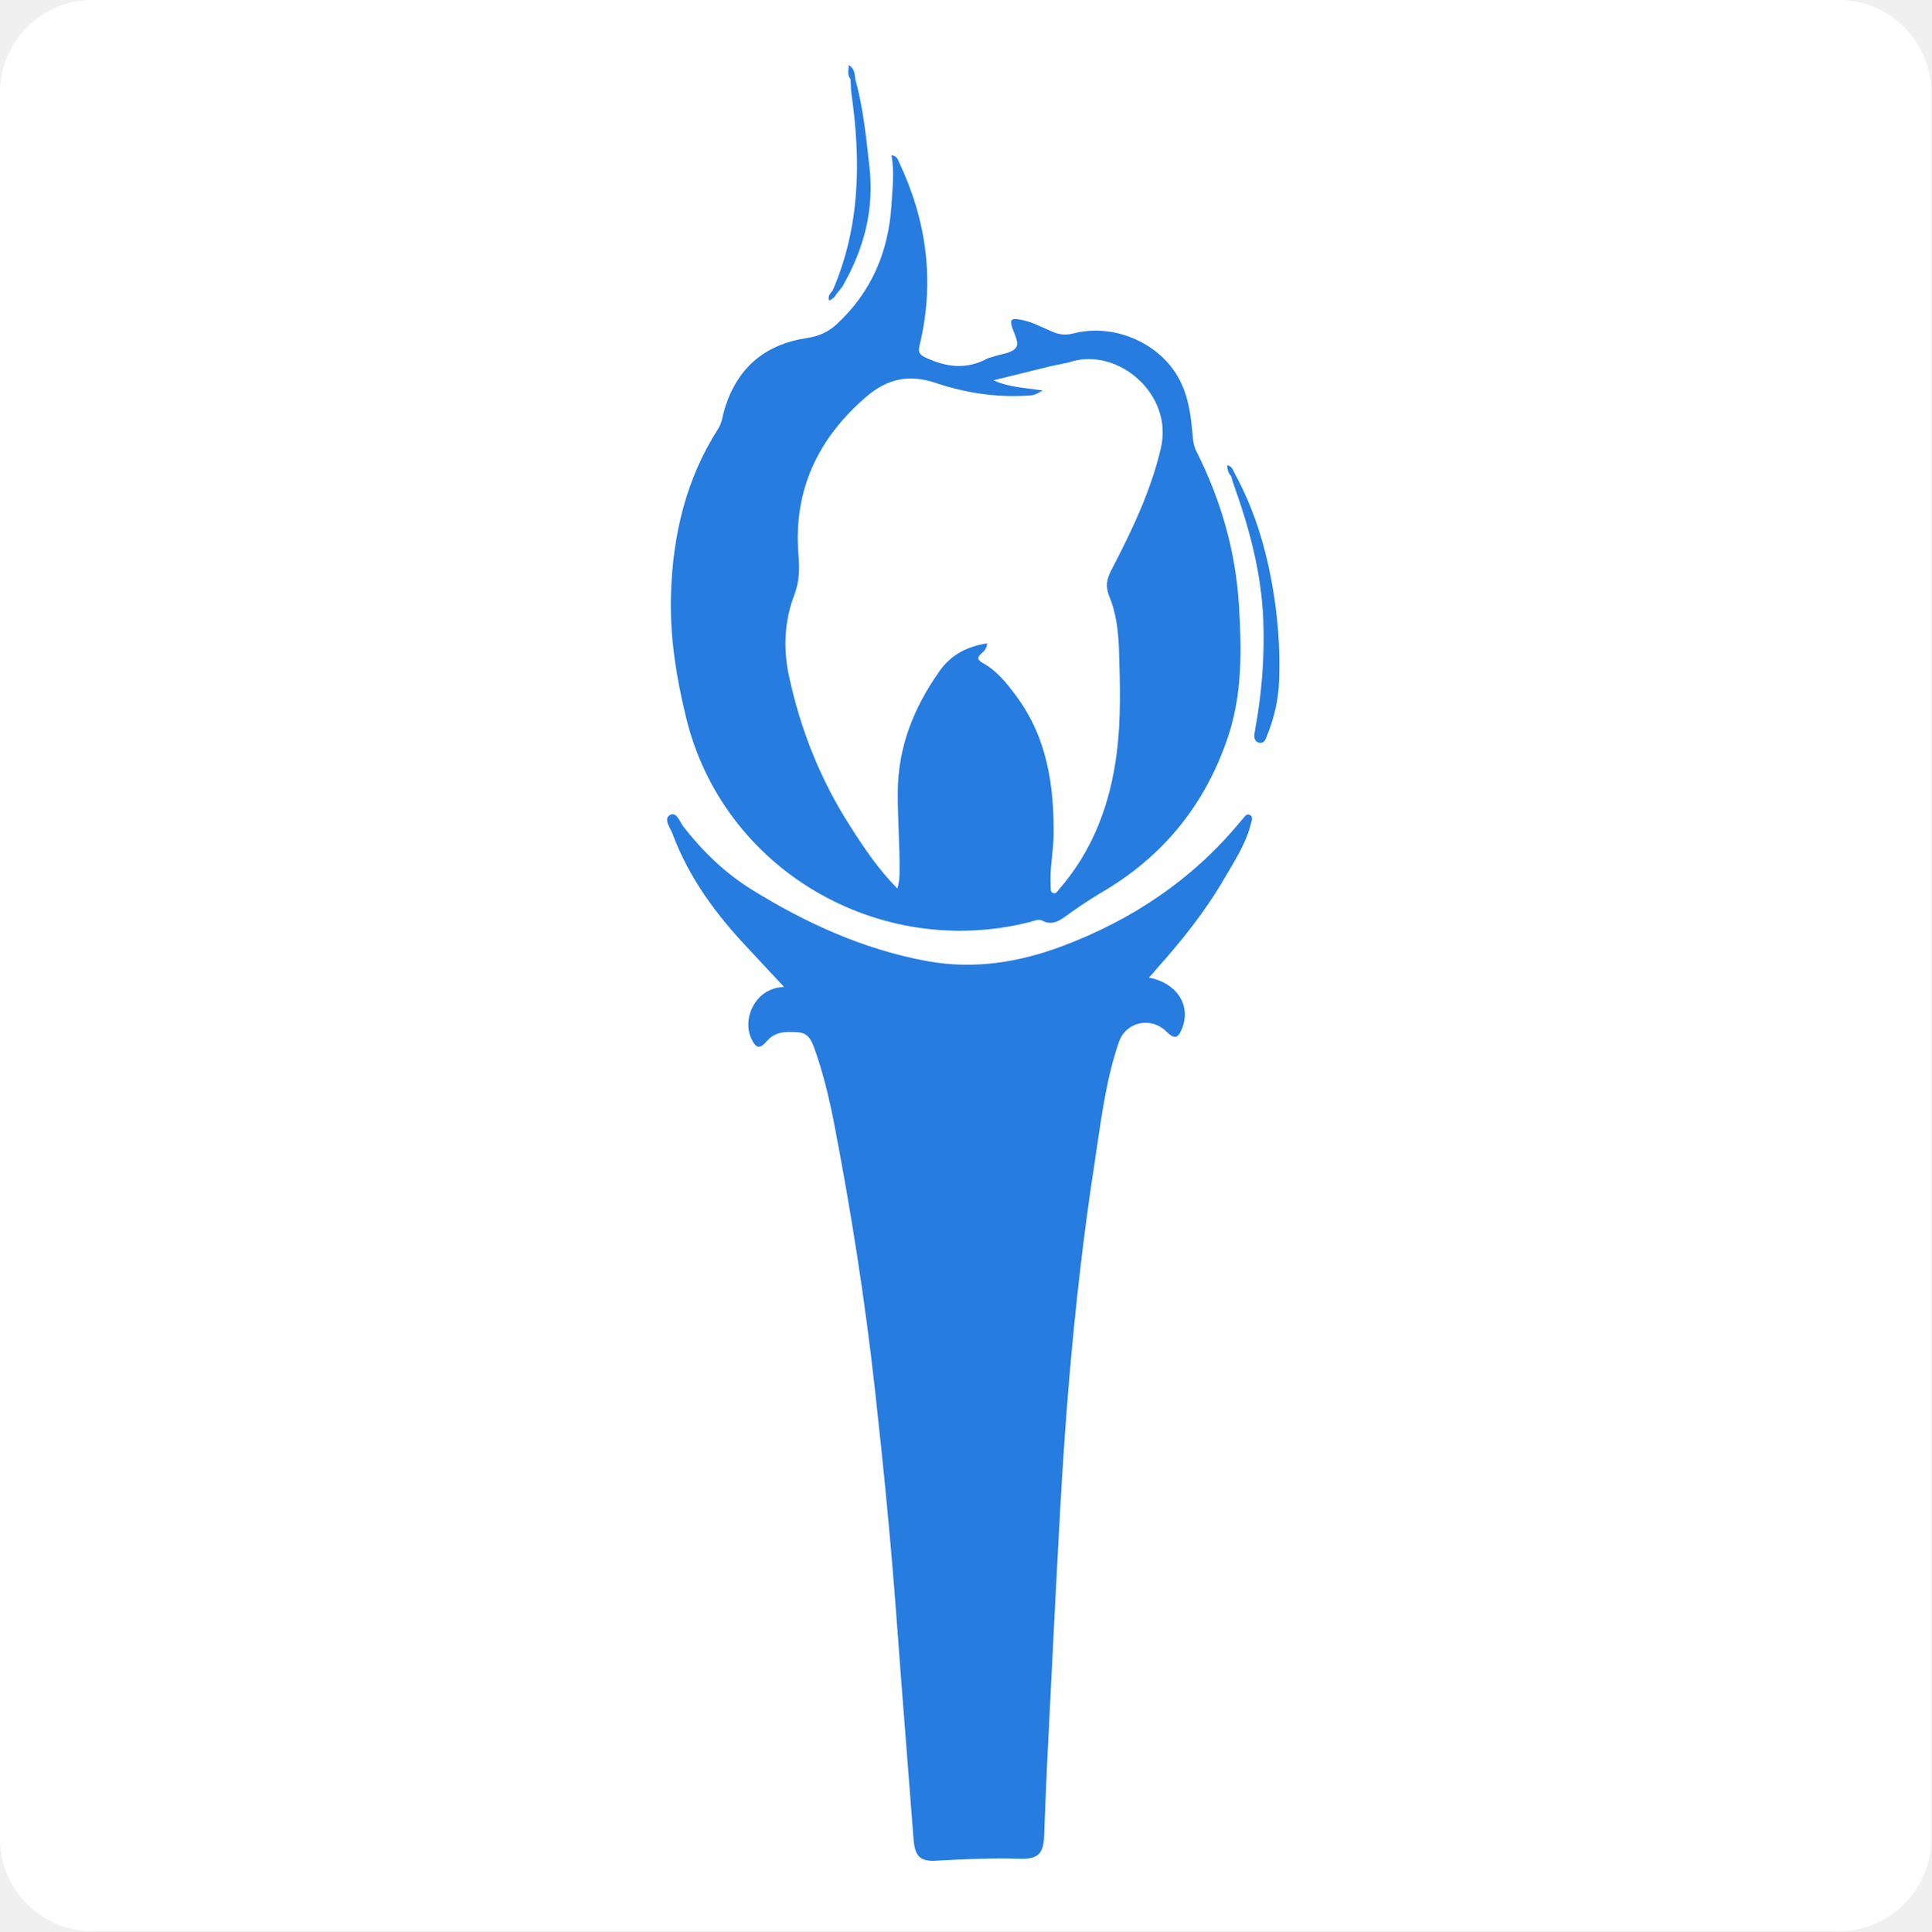
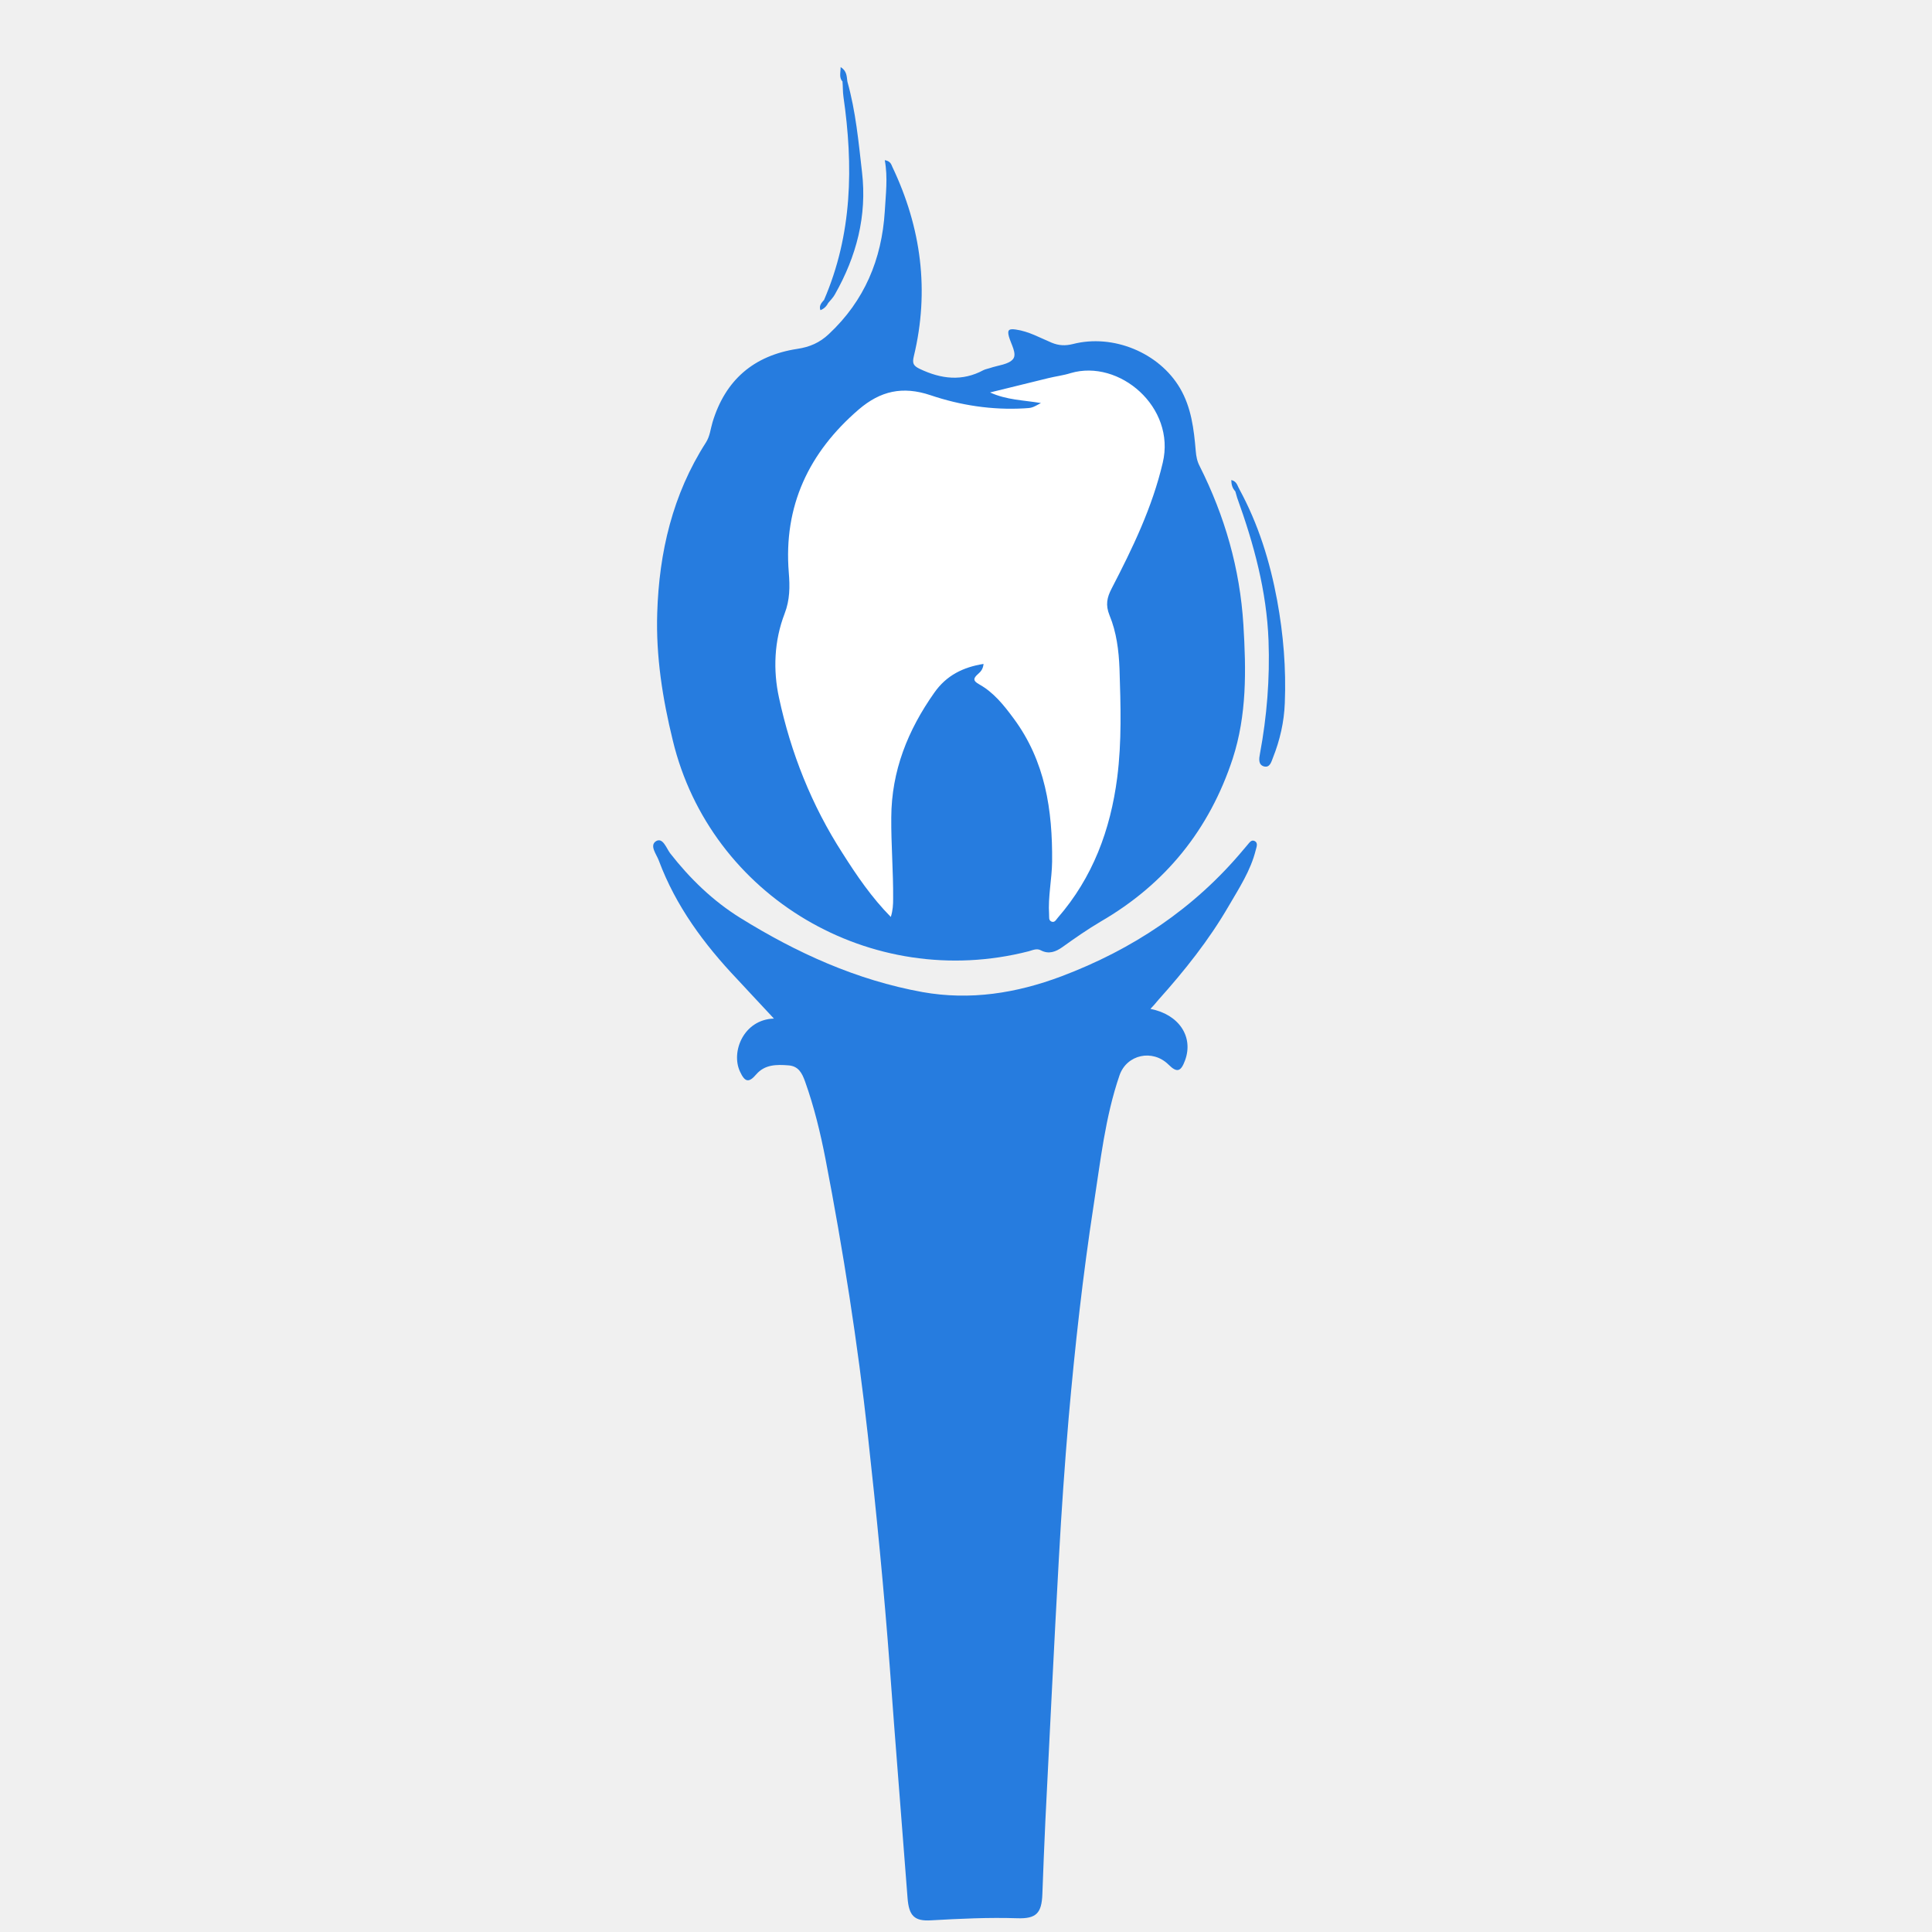
- <svg xmlns="http://www.w3.org/2000/svg" width="522" height="522" viewBox="0 0 522 522" fill="none">
-   <rect width="522" height="522" rx="25" fill="white" />
-   <path d="M200.149 178.992L229.708 234.825L241.203 244.678H278.972L287.182 243.035L300.319 229.898L318.383 126.444L313.456 105.096L300.319 93.602H290.467L269.119 100.17L255.982 101.812L237.918 96.886L214.929 110.023L200.149 178.992Z" fill="white" />
-   <path d="M310.541 264.235C318.029 265.683 321.864 271.538 319.611 277.694C318.516 280.712 317.481 281.014 315.289 278.841C311.089 274.676 304.332 276.185 302.445 281.617C298.671 292.602 297.454 304.13 295.689 315.476C292.828 334.066 290.758 352.715 289.114 371.426C288.079 383.617 287.227 395.869 286.558 408.122C285.279 430.996 284.184 453.871 283.027 476.745C282.723 483.143 282.479 489.601 282.236 496.059C282.053 501.068 280.653 502.577 275.601 502.396C268.113 502.155 260.626 502.517 253.139 502.939C248.634 503.241 247.295 501.672 246.93 497.145C245.408 477.107 243.764 457.07 242.303 437.032C240.781 416.571 238.773 396.171 236.52 375.832C233.842 351.629 230.068 327.547 225.442 303.586C224.102 296.706 222.459 289.886 220.085 283.247C219.293 281.074 218.38 279.203 215.702 279.022C212.597 278.78 209.554 278.78 207.302 281.376C205.354 283.669 204.319 283.428 203.04 280.651C200.606 275.461 204.014 267.011 211.928 266.77C208.58 263.209 205.475 259.829 202.31 256.449C193.605 247.275 186.24 237.316 181.796 225.426C181.187 223.737 179.239 221.443 181.066 220.296C182.831 219.27 183.744 222.107 184.718 223.435C189.892 230.074 195.918 235.928 203.101 240.395C217.893 249.569 233.538 256.69 250.825 259.829C263.365 262.062 275.418 260.131 287.166 255.725C305.915 248.663 322.046 237.92 334.89 222.529C335.195 222.167 335.56 221.745 335.864 221.383C336.412 220.779 336.899 219.874 337.751 220.236C338.847 220.719 338.299 221.866 338.117 222.65C336.777 228.022 333.795 232.548 331.055 237.256C325.881 246.189 319.49 254.216 312.611 261.881C311.941 262.726 311.272 263.45 310.541 264.235Z" fill="#267CDF" />
-   <path d="M333.799 128.072C338.791 137.246 341.835 147.023 343.722 157.223C345.365 166.156 346.096 175.089 345.73 184.142C345.548 189.091 344.452 193.859 342.626 198.446C342.2 199.532 341.835 201.102 340.313 200.739C338.73 200.317 338.974 198.687 339.217 197.42C341.043 187.642 341.835 177.744 341.469 167.786C340.982 154.809 337.634 142.497 333.252 130.365C333.069 129.822 332.947 129.219 332.765 128.675C332.886 128.132 332.947 127.468 333.799 128.072Z" fill="#267CDF" />
-   <path d="M231.165 21.365C233.357 29.151 234.087 37.118 235 45.085C236.34 56.552 233.539 67.175 227.878 77.133C227.452 77.918 226.783 78.582 226.235 79.246C225.504 79.668 224.956 79.668 225.017 78.642C232.505 61.381 232.748 43.455 230.131 25.288C229.948 24.021 230.009 22.693 229.887 21.426C230.313 20.943 230.739 20.943 231.165 21.365Z" fill="#267CDF" />
-   <path d="M231.164 21.365C230.738 21.365 230.312 21.426 229.947 21.426C228.912 20.339 229.399 19.072 229.399 17.563C231.042 18.589 230.981 19.977 231.164 21.365Z" fill="#267CDF" />
-   <path d="M225.02 78.582C225.263 79.125 225.75 79.245 226.237 79.185C225.811 80.03 225.202 80.815 224.106 81.237C223.68 80.09 224.35 79.366 225.02 78.582Z" fill="#267CDF" />
-   <path d="M333.794 128.073C333.429 128.254 333.125 128.496 332.759 128.677C332.029 127.892 331.725 126.987 331.725 125.719C333.186 126.081 333.307 127.228 333.794 128.073Z" fill="#267CDF" />
-   <path d="M334.885 163.624C333.972 148.897 330.015 135.196 323.441 122.099C322.771 120.832 322.528 119.564 322.406 118.116C321.919 112.382 321.249 106.709 318.267 101.639C312.788 92.344 300.735 87.395 290.204 90.111C288.256 90.594 286.552 90.534 284.665 89.749C281.621 88.482 278.699 86.792 275.291 86.309C273.586 86.067 272.977 86.309 273.464 88.119C274.012 90.111 275.656 92.646 274.56 94.034C273.403 95.483 270.603 95.664 268.534 96.388C267.986 96.569 267.316 96.69 266.829 96.931C261.229 99.949 255.75 99.285 250.15 96.629C248.385 95.785 248.141 95.121 248.567 93.31C252.707 76.169 250.515 59.632 242.967 43.758C242.663 43.094 242.48 42.189 240.958 41.948C241.811 46.535 241.202 50.941 240.958 55.407C240.167 67.9 235.662 78.764 226.288 87.516C223.914 89.749 221.297 90.896 218.009 91.379C206.626 93.129 199.2 99.527 195.852 110.572C195.304 112.382 195.182 114.253 194.087 115.943C185.382 129.523 181.851 144.672 181.364 160.546C180.999 171.892 182.764 182.998 185.443 193.922C195.304 234.843 237.428 259.709 278.638 249.147C279.734 248.845 280.769 248.302 281.865 248.906C283.934 249.992 285.761 249.268 287.465 248.061C290.752 245.707 294.039 243.413 297.509 241.361C314.492 231.523 325.997 217.219 332.085 198.69C335.798 187.223 335.615 175.574 334.885 163.624ZM313.762 121.194C311.023 132.903 305.849 143.586 300.37 154.148C299.153 156.502 298.726 158.433 299.822 161.149C301.648 165.555 302.257 170.384 302.44 175.212C302.744 184.748 303.048 194.224 301.831 203.7C300.066 217.34 295.439 229.833 286.248 240.395C285.821 240.878 285.456 241.723 284.604 241.361C283.813 240.999 284.056 240.154 283.995 239.49C283.691 234.843 284.726 230.316 284.787 225.669C284.908 212.21 283.021 199.354 274.682 188.128C272.186 184.748 269.508 181.368 265.734 179.256C263.968 178.29 264.151 177.626 265.368 176.54C266.16 175.876 266.707 175.152 266.829 173.884C261.472 174.729 257.09 176.902 253.924 181.429C246.985 191.266 242.724 201.889 242.663 214.081C242.602 221.203 243.211 228.324 243.15 235.386C243.15 236.895 243.089 238.404 242.541 240.154C237.489 235.024 233.593 229.29 229.88 223.436C221.784 210.882 216.366 197.181 213.261 182.756C211.679 175.514 211.983 167.849 214.722 160.727C216.122 157.105 216.122 153.665 215.818 149.923C214.418 132.541 221.053 118.478 234.202 107.192C239.802 102.424 245.585 101.035 252.95 103.51C260.803 106.166 269.081 107.433 277.482 106.95C279.43 106.83 279.43 106.89 281.865 105.562C277.178 104.777 272.916 104.777 268.534 102.786C273.951 101.458 278.882 100.251 283.752 99.044C285.7 98.561 287.769 98.32 289.656 97.716C302.379 93.974 317.232 106.648 313.762 121.194Z" fill="#267CDF" />
-   <path d="M232.505 50.759C232.505 47.017 232.505 43.214 232.505 39.472C232.627 39.472 232.688 39.472 232.809 39.472C232.809 43.214 232.809 46.956 232.809 50.698C232.748 50.698 232.627 50.759 232.505 50.759Z" fill="#267CDF" />
+ <svg xmlns="http://www.w3.org/2000/svg" width="506" height="506" viewBox="0 0 506 506" fill="none">
+   <path d="M190.916 178.992L220.474 234.825L231.969 244.678H269.738L277.949 243.035L291.086 229.898L309.149 126.444L304.223 105.096L291.086 93.602H281.233L259.885 100.17L246.748 101.812L228.685 96.886L205.695 110.023L190.916 178.992Z" fill="white" />
+   <path d="M301.308 264.235C308.795 265.683 312.63 271.538 310.378 277.694C309.282 280.712 308.247 281.014 306.056 278.841C301.856 274.676 295.099 276.185 293.212 281.617C289.438 292.602 288.22 304.13 286.455 315.476C283.594 334.066 281.524 352.715 279.881 371.426C278.846 383.617 277.994 395.869 277.324 408.122C276.046 430.996 274.95 453.871 273.794 476.745C273.489 483.143 273.246 489.601 273.002 496.059C272.82 501.068 271.42 502.577 266.367 502.396C258.88 502.155 251.393 502.517 243.905 502.939C239.401 503.241 238.061 501.672 237.696 497.145C236.174 477.107 234.531 457.07 233.07 437.032C231.548 416.571 229.539 396.171 227.287 375.832C224.609 351.629 220.835 327.547 216.208 303.586C214.869 296.706 213.225 289.886 210.851 283.247C210.06 281.074 209.147 279.203 206.469 279.022C203.364 278.78 200.32 278.78 198.068 281.376C196.12 283.669 195.085 283.428 193.807 280.651C191.372 275.461 194.781 267.011 202.694 266.77C199.346 263.209 196.242 259.829 193.077 256.449C184.372 247.275 177.006 237.316 172.563 225.426C171.954 223.737 170.006 221.443 171.832 220.296C173.597 219.27 174.511 222.107 175.484 223.435C180.659 230.074 186.685 235.928 193.868 240.395C208.66 249.569 224.304 256.69 241.592 259.829C254.132 262.062 266.185 260.131 277.933 255.725C296.682 248.663 312.813 237.92 325.657 222.529C325.961 222.167 326.327 221.745 326.631 221.383C327.179 220.779 327.666 219.874 328.518 220.236C329.614 220.719 329.066 221.866 328.883 222.65C327.544 228.022 324.561 232.548 321.822 237.256C316.648 246.189 310.256 254.216 303.378 261.881C302.708 262.726 302.038 263.45 301.308 264.235Z" fill="#267CDF" />
+   <path d="M324.566 128.072C329.558 137.246 332.601 147.023 334.488 157.223C336.132 166.156 336.862 175.089 336.497 184.142C336.314 189.091 335.219 193.859 333.393 198.446C332.966 199.532 332.601 201.102 331.079 200.739C329.497 200.317 329.74 198.687 329.984 197.42C331.81 187.642 332.601 177.744 332.236 167.786C331.749 154.809 328.401 142.497 324.018 130.365C323.836 129.822 323.714 129.219 323.531 128.675C323.653 128.132 323.714 127.468 324.566 128.072Z" fill="#267CDF" />
+   <path d="M221.932 21.365C224.123 29.151 224.854 37.118 225.767 45.085C227.106 56.552 224.306 67.175 218.645 77.133C218.219 77.918 217.549 78.582 217.001 79.246C216.271 79.668 215.723 79.668 215.784 78.642C223.271 61.381 223.515 43.455 220.897 25.288C220.715 24.021 220.775 22.693 220.654 21.426C221.08 20.943 221.506 20.943 221.932 21.365Z" fill="#267CDF" />
+   <path d="M221.931 21.365C221.504 21.365 221.078 21.426 220.713 21.426C219.678 20.339 220.165 19.072 220.165 17.563C221.809 18.589 221.748 19.977 221.931 21.365Z" fill="#267CDF" />
+   <path d="M215.786 78.582C216.03 79.125 216.517 79.245 217.004 79.185C216.577 80.03 215.969 80.815 214.873 81.237C214.447 80.09 215.117 79.366 215.786 78.582Z" fill="#267CDF" />
+   <path d="M324.561 128.073C324.196 128.254 323.891 128.496 323.526 128.677C322.796 127.892 322.491 126.987 322.491 125.719C323.952 126.081 324.074 127.228 324.561 128.073Z" fill="#267CDF" />
+   <path d="M325.651 163.624C324.738 148.897 320.782 135.196 314.207 122.099C313.538 120.832 313.294 119.564 313.172 118.116C312.685 112.382 312.016 106.709 309.033 101.639C303.555 92.344 291.502 87.395 280.971 90.111C279.023 90.594 277.319 90.534 275.431 89.749C272.388 88.482 269.466 86.792 266.057 86.309C264.353 86.067 263.744 86.309 264.231 88.119C264.779 90.111 266.422 92.646 265.327 94.034C264.17 95.483 261.37 95.664 259.3 96.388C258.752 96.569 258.083 96.69 257.596 96.931C251.996 99.949 246.517 99.285 240.917 96.629C239.151 95.785 238.908 95.121 239.334 93.31C243.473 76.169 241.282 59.632 233.734 43.758C233.429 43.094 233.247 42.189 231.725 41.948C232.577 46.535 231.968 50.941 231.725 55.407C230.934 67.9 226.429 78.764 217.055 87.516C214.681 89.749 212.063 90.896 208.776 91.379C197.393 93.129 189.966 99.527 186.618 110.572C186.071 112.382 185.949 114.253 184.853 115.943C176.148 129.523 172.618 144.672 172.131 160.546C171.766 171.892 173.531 182.998 176.209 193.922C186.071 234.843 228.194 259.709 269.405 249.147C270.501 248.845 271.536 248.302 272.631 248.906C274.701 249.992 276.527 249.268 278.232 248.061C281.519 245.707 284.806 243.413 288.276 241.361C305.259 231.523 316.764 217.219 322.851 198.69C326.564 187.223 326.382 175.574 325.651 163.624ZM304.529 121.194C301.789 132.903 296.615 143.586 291.137 154.148C289.919 156.502 289.493 158.433 290.589 161.149C292.415 165.555 293.024 170.384 293.206 175.212C293.511 184.748 293.815 194.224 292.598 203.7C290.832 217.34 286.206 229.833 277.014 240.395C276.588 240.878 276.223 241.723 275.371 241.361C274.579 240.999 274.823 240.154 274.762 239.49C274.458 234.843 275.492 230.316 275.553 225.669C275.675 212.21 273.788 199.354 265.448 188.128C262.953 184.748 260.274 181.368 256.5 179.256C254.735 178.29 254.917 177.626 256.135 176.54C256.926 175.876 257.474 175.152 257.596 173.884C252.239 174.729 247.856 176.902 244.691 181.429C237.751 191.266 233.49 201.889 233.429 214.081C233.369 221.203 233.977 228.324 233.916 235.386C233.916 236.895 233.856 238.404 233.308 240.154C228.255 235.024 224.359 229.29 220.646 223.436C212.55 210.882 207.132 197.181 204.028 182.756C202.445 175.514 202.75 167.849 205.489 160.727C206.889 157.105 206.889 153.665 206.585 149.923C205.185 132.541 211.82 118.478 224.968 107.192C230.568 102.424 236.351 101.035 243.717 103.51C251.569 106.166 259.848 107.433 268.249 106.95C270.196 106.83 270.196 106.89 272.631 105.562C267.944 104.777 263.683 104.777 259.3 102.786C264.718 101.458 269.649 100.251 274.518 99.044C276.466 98.561 278.536 98.32 280.423 97.716C293.145 93.974 307.998 106.648 304.529 121.194Z" fill="#267CDF" />
+   <path d="M223.271 50.759C223.271 47.017 223.271 43.214 223.271 39.472C223.393 39.472 223.454 39.472 223.576 39.472C223.576 43.214 223.576 46.956 223.576 50.698C223.515 50.698 223.393 50.759 223.271 50.759Z" fill="#267CDF" />
</svg>
